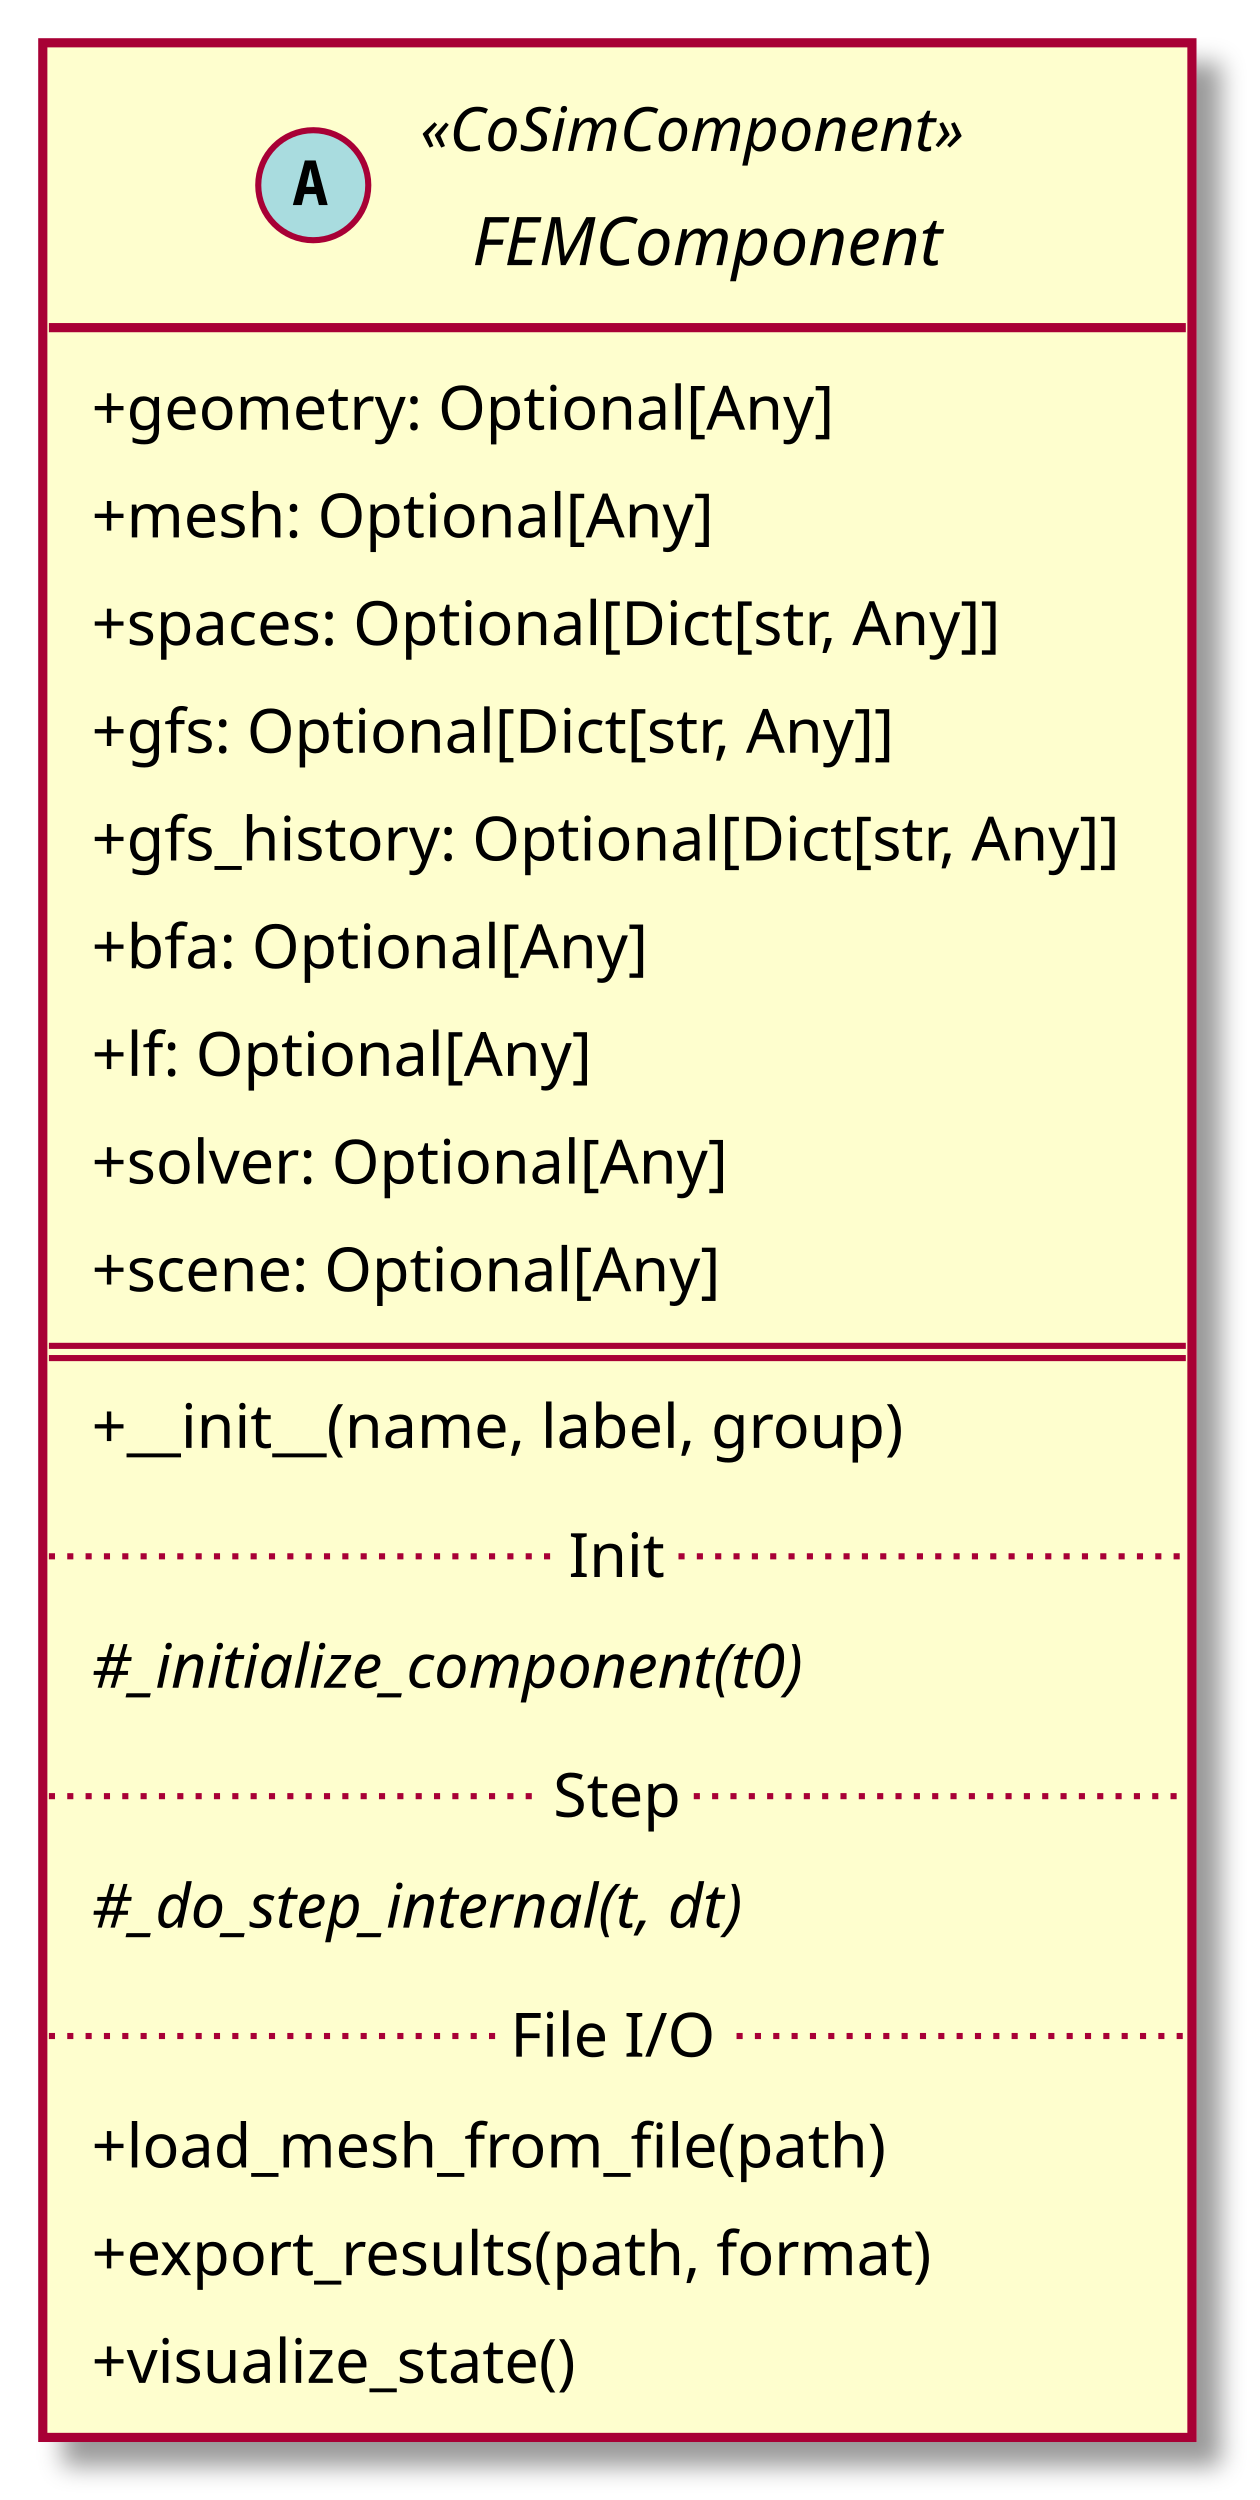
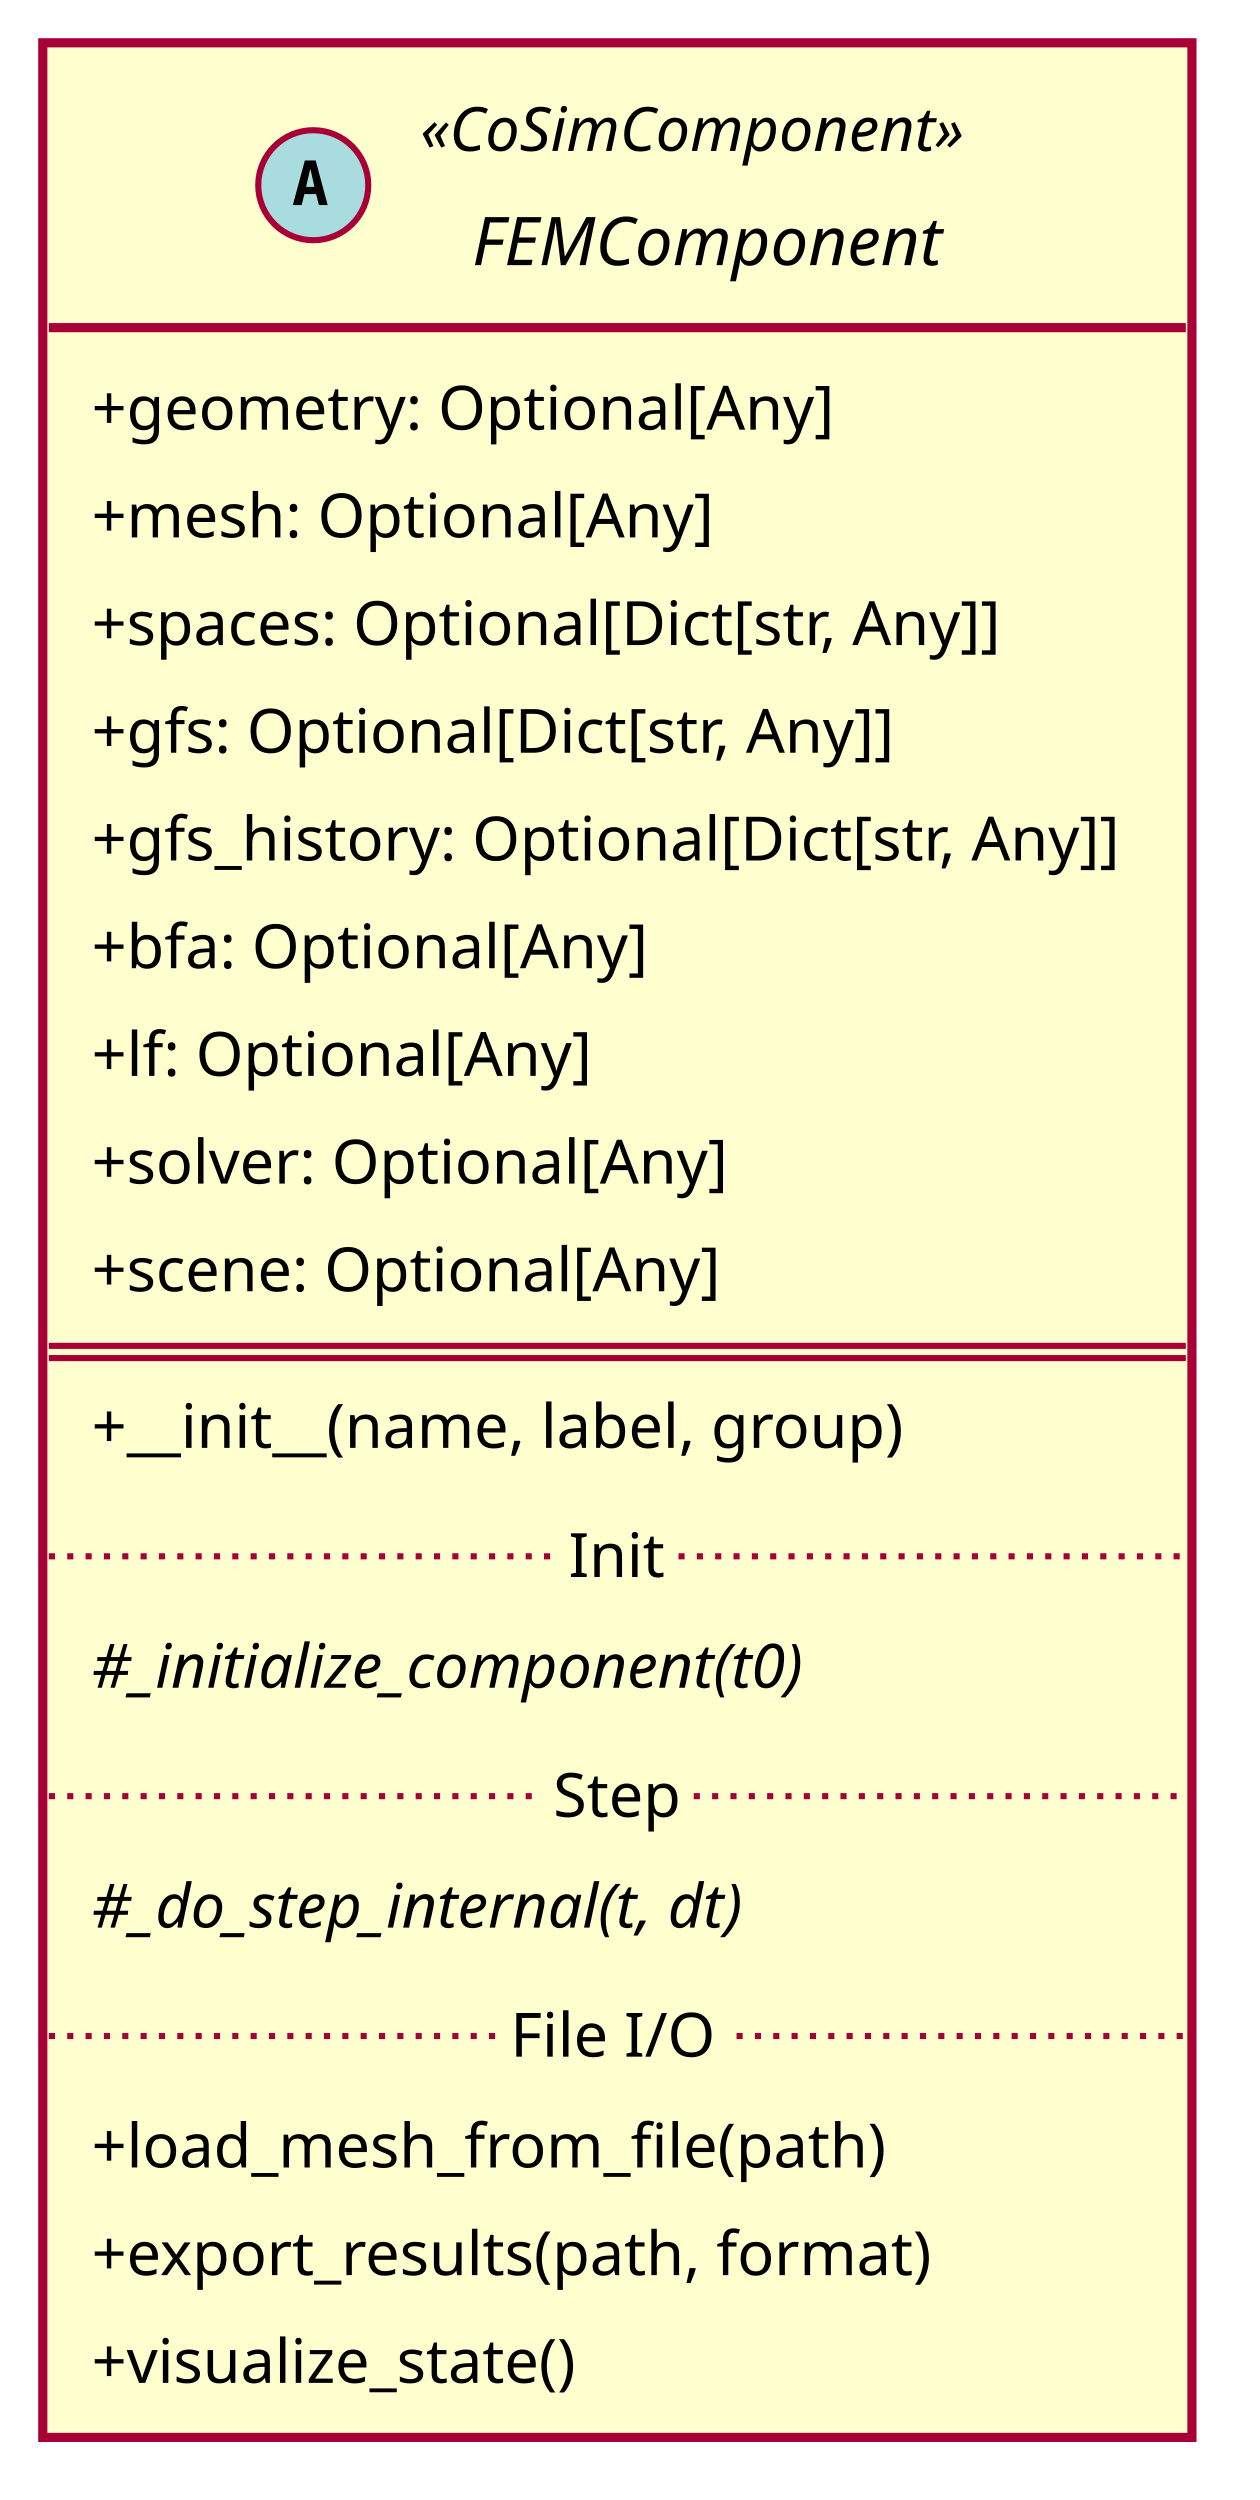
<svg xmlns="http://www.w3.org/2000/svg" contentScriptType="application/ecmascript" contentStyleType="text/css" height="409px" preserveAspectRatio="none" style="width:206px;height:409px;" version="1.1" viewBox="0 0 206 409" width="206px" zoomAndPan="magnify">
-   <defs>
-     <filter height="300%" id="fuhcgctnwe0x8" width="300%" x="-1" y="-1">
-       <feGaussianBlur result="blurOut" stdDeviation="2.0" />
-       <feColorMatrix in="blurOut" result="blurOut2" type="matrix" values="0 0 0 0 0 0 0 0 0 0 0 0 0 0 0 0 0 0 .4 0" />
-       <feOffset dx="4.0" dy="4.0" in="blurOut2" result="blurOut3" />
-       <feBlend in="SourceGraphic" in2="blurOut3" mode="normal" />
-     </filter>
-   </defs>
+   <defs />
  <g>
-     <rect fill="#FEFECE" filter="url(#fuhcgctnwe0x8)" height="391.762" id="FEMComponent" style="stroke: #A80036; stroke-width: 1.5;" width="188" x="7" y="7" />
+     <rect fill="#FEFECE" height="391.762" id="FEMComponent" style="stroke: #A80036; stroke-width: 1.5;" width="188" x="7" y="7" />
    <ellipse cx="51.25" cy="30.301" fill="#A9DCDF" rx="9" ry="9" style="stroke: #A80036; stroke-width: 1.0;" />
    <path d="M50.766,27.582 L50.078,30.567 L51.438,30.567 L50.766,27.582 Z M49.875,26.254 L51.641,26.254 L53.609,33.551 L52.172,33.551 L51.719,31.754 L49.797,31.754 L49.359,33.551 L47.906,33.551 L49.875,26.254 Z " />
    <text fill="#000000" font-family="sans-serif" font-size="10" font-style="italic" lengthAdjust="spacingAndGlyphs" textLength="92" x="68.75" y="24.69">«CoSimComponent»</text>
    <text fill="#000000" font-family="sans-serif" font-size="11" font-style="italic" lengthAdjust="spacingAndGlyphs" textLength="75" x="77.25" y="43.379">FEMComponent</text>
    <line style="stroke: #A80036; stroke-width: 1.5;" x1="8" x2="194" y1="53.602" y2="53.602" />
    <text fill="#000000" font-family="sans-serif" font-size="10" lengthAdjust="spacingAndGlyphs" textLength="123" x="15" y="70.292">+geometry: Optional[Any]</text>
    <text fill="#000000" font-family="sans-serif" font-size="10" lengthAdjust="spacingAndGlyphs" textLength="103" x="15" y="87.912">+mesh: Optional[Any]</text>
    <text fill="#000000" font-family="sans-serif" font-size="10" lengthAdjust="spacingAndGlyphs" textLength="154" x="15" y="105.532">+spaces: Optional[Dict[str, Any]]</text>
    <text fill="#000000" font-family="sans-serif" font-size="10" lengthAdjust="spacingAndGlyphs" textLength="135" x="15" y="123.152">+gfs: Optional[Dict[str, Any]]</text>
    <text fill="#000000" font-family="sans-serif" font-size="10" lengthAdjust="spacingAndGlyphs" textLength="172" x="15" y="140.772">+gfs_history: Optional[Dict[str, Any]]</text>
    <text fill="#000000" font-family="sans-serif" font-size="10" lengthAdjust="spacingAndGlyphs" textLength="92" x="15" y="158.392">+bfa: Optional[Any]</text>
    <text fill="#000000" font-family="sans-serif" font-size="10" lengthAdjust="spacingAndGlyphs" textLength="83" x="15" y="176.012">+lf: Optional[Any]</text>
    <text fill="#000000" font-family="sans-serif" font-size="10" lengthAdjust="spacingAndGlyphs" textLength="106" x="15" y="193.632">+solver: Optional[Any]</text>
    <text fill="#000000" font-family="sans-serif" font-size="10" lengthAdjust="spacingAndGlyphs" textLength="105" x="15" y="211.252">+scene: Optional[Any]</text>
    <line style="stroke: #A80036; stroke-width: 1.0;" x1="8" x2="194" y1="220.182" y2="220.182" />
    <line style="stroke: #A80036; stroke-width: 1.0;" x1="8" x2="194" y1="222.182" y2="222.182" />
    <text fill="#000000" font-family="sans-serif" font-size="10" lengthAdjust="spacingAndGlyphs" textLength="135" x="15" y="236.872">+__init__(name, label, group)</text>
    <text fill="#000000" font-family="sans-serif" font-size="10" font-style="italic" lengthAdjust="spacingAndGlyphs" textLength="120" x="15" y="276.112">#_initialize_component(t0)</text>
    <line style="stroke: #A80036; stroke-width: 1.0; stroke-dasharray: 1.0,2.0;" x1="8" x2="91" y1="254.612" y2="254.612" />
    <text fill="#000000" font-family="sans-serif" font-size="10" lengthAdjust="spacingAndGlyphs" textLength="16" x="93" y="257.992">Init</text>
    <line style="stroke: #A80036; stroke-width: 1.0; stroke-dasharray: 1.0,2.0;" x1="111" x2="194" y1="254.612" y2="254.612" />
    <text fill="#000000" font-family="sans-serif" font-size="10" font-style="italic" lengthAdjust="spacingAndGlyphs" textLength="108" x="15" y="315.352">#_do_step_internal(t, dt)</text>
    <line style="stroke: #A80036; stroke-width: 1.0; stroke-dasharray: 1.0,2.0;" x1="8" x2="88.5" y1="293.852" y2="293.852" />
    <text fill="#000000" font-family="sans-serif" font-size="10" lengthAdjust="spacingAndGlyphs" textLength="21" x="90.5" y="297.232">Step</text>
    <line style="stroke: #A80036; stroke-width: 1.0; stroke-dasharray: 1.0,2.0;" x1="113.5" x2="194" y1="293.852" y2="293.852" />
    <text fill="#000000" font-family="sans-serif" font-size="10" lengthAdjust="spacingAndGlyphs" textLength="130" x="15" y="354.592">+load_mesh_from_file(path)</text>
    <text fill="#000000" font-family="sans-serif" font-size="10" lengthAdjust="spacingAndGlyphs" textLength="140" x="15" y="372.212">+export_results(path, format)</text>
    <text fill="#000000" font-family="sans-serif" font-size="10" lengthAdjust="spacingAndGlyphs" textLength="83" x="15" y="389.832">+visualize_state()</text>
    <line style="stroke: #A80036; stroke-width: 1.0; stroke-dasharray: 1.0,2.0;" x1="8" x2="81.5" y1="333.092" y2="333.092" />
    <text fill="#000000" font-family="sans-serif" font-size="10" lengthAdjust="spacingAndGlyphs" textLength="35" x="83.5" y="336.472">File I/O</text>
    <line style="stroke: #A80036; stroke-width: 1.0; stroke-dasharray: 1.0,2.0;" x1="120.5" x2="194" y1="333.092" y2="333.092" />
  </g>
</svg>
